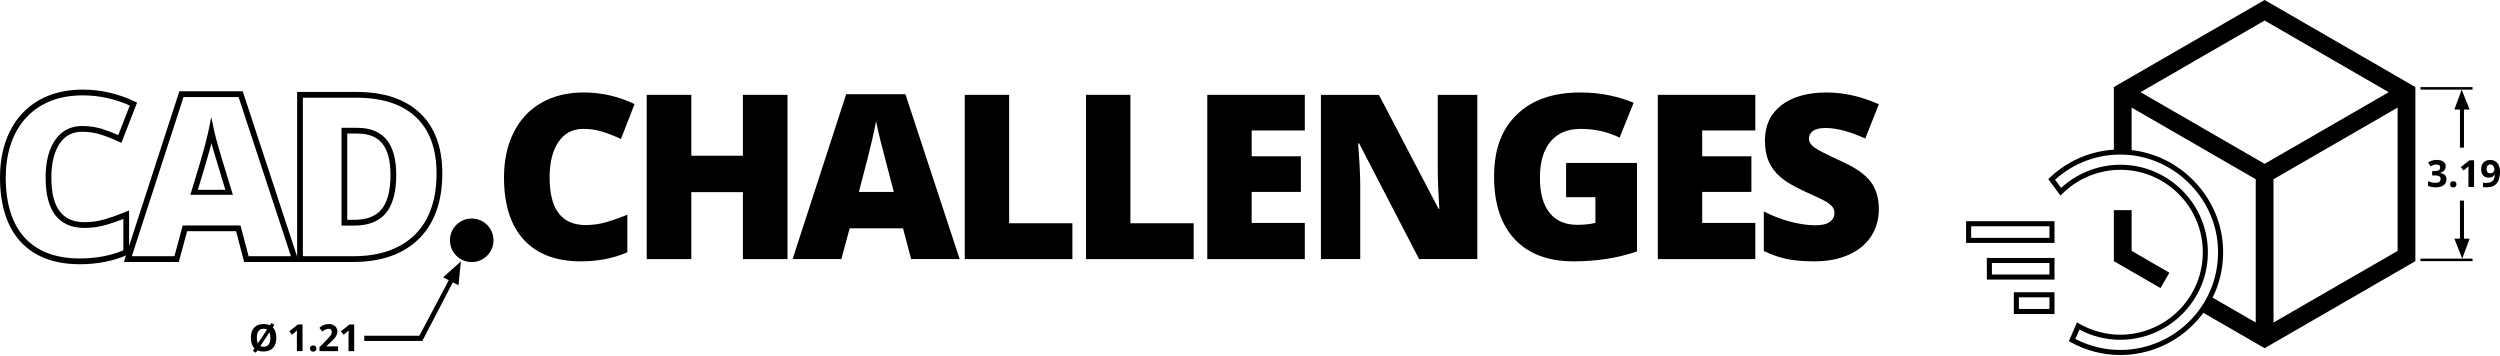
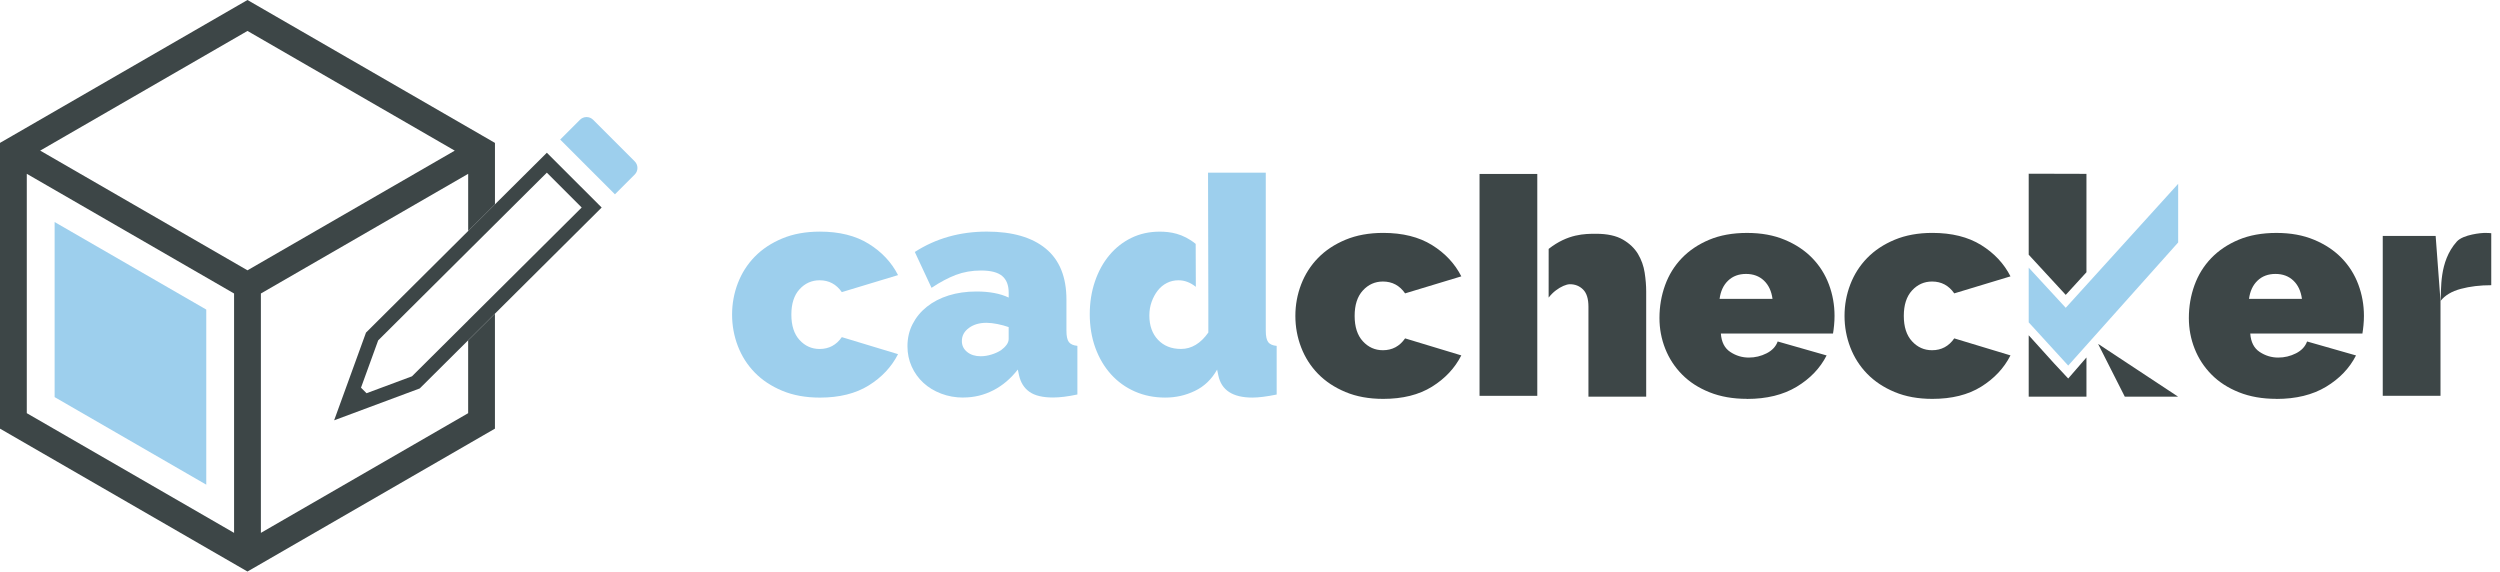
- <svg xmlns="http://www.w3.org/2000/svg" id="Layer_1" viewBox="0 0 3537.75 502.4">
-   <g id="Artwork_28">
-     <g>
-       <g>
-         <g>
-           <path d="m3460.94,235.23c0,2.36-.72,4.37-2.14,6.02-1.43,1.65-3.44,2.79-6.02,3.41v.16c3.05.38,5.36,1.3,6.92,2.78,1.57,1.47,2.35,3.46,2.35,5.95,0,3.63-1.32,6.46-3.95,8.49-2.64,2.02-6.4,3.04-11.29,3.04-4.1,0-7.73-.68-10.9-2.04v-6.79c1.46.74,3.07,1.34,4.83,1.81s3.5.7,5.22.7c2.64,0,4.58-.45,5.84-1.34,1.26-.9,1.89-2.34,1.89-4.32,0-1.77-.72-3.03-2.17-3.77-1.45-.74-3.75-1.11-6.92-1.11h-2.87v-6.12h2.92c2.93,0,5.07-.38,6.42-1.15,1.35-.77,2.03-2.08,2.03-3.94,0-2.86-1.79-4.28-5.37-4.28-1.24,0-2.5.21-3.79.62-1.28.41-2.71,1.12-4.27,2.14l-3.69-5.5c3.44-2.48,7.55-3.72,12.32-3.72,3.91,0,7,.79,9.26,2.38,2.26,1.59,3.4,3.79,3.4,6.61Z" />
-           <path d="m3467.11,260.85c0-1.45.39-2.54,1.16-3.28s1.9-1.11,3.38-1.11,2.54.38,3.32,1.14c.78.76,1.17,1.84,1.17,3.25s-.4,2.44-1.19,3.22c-.79.78-1.89,1.18-3.31,1.18s-2.57-.39-3.36-1.15c-.79-.77-1.19-1.84-1.19-3.24Z" />
-           <path d="m3501.03,264.55h-7.98v-21.86l.08-3.59.13-3.93c-1.33,1.32-2.25,2.19-2.76,2.61l-4.34,3.49-3.85-4.81,12.17-9.69h6.56v37.77Z" />
-           <path d="m3537.75,242.9c0,7.44-1.57,12.99-4.7,16.67-3.13,3.66-7.88,5.5-14.24,5.5-2.24,0-3.93-.12-5.09-.36v-6.41c1.45.36,2.96.54,4.55.54,2.67,0,4.86-.39,6.59-1.18,1.72-.78,3.04-2.02,3.95-3.7.91-1.68,1.44-3.99,1.58-6.94h-.31c-1,1.62-2.15,2.75-3.46,3.41-1.31.66-2.95.98-4.91.98-3.29,0-5.88-1.05-7.78-3.16-1.89-2.11-2.84-5.04-2.84-8.8,0-4.05,1.15-7.25,3.45-9.59,2.3-2.35,5.43-3.53,9.39-3.53,2.79,0,5.23.66,7.32,1.96,2.09,1.31,3.7,3.21,4.82,5.7,1.12,2.49,1.68,5.45,1.68,8.9Zm-13.67-10.16c-1.65,0-2.95.57-3.88,1.71-.93,1.14-1.4,2.77-1.4,4.9,0,1.83.42,3.28,1.27,4.34.84,1.07,2.13,1.61,3.85,1.61,1.62,0,3-.53,4.16-1.59,1.15-1.06,1.73-2.28,1.73-3.66,0-2.05-.54-3.78-1.62-5.19-1.08-1.41-2.45-2.12-4.12-2.12Z" />
-         </g>
-         <rect x="3425.21" y="123.24" width="73.69" height="3.59" />
-         <rect x="3425.21" y="365.96" width="73.69" height="3.59" />
-         <path d="m3000.51,502.4c-24.44,0-48.65-6.23-70-18l-2.86-1.58,11.51-26.61,3.49,2c17.59,10.09,37.59,15.43,57.86,15.43,32.19,0,63.28-13.54,85.31-37.16,22.32-23.93,33.36-55.12,31.08-87.84-4.02-57.71-50.59-104.18-108.32-108.08-33.32-2.25-66.08,9.9-89.87,33.32l-2.95,2.91-17.24-23.39,2.32-2.19c28.59-26.97,65.94-41,105.13-39.59,73.22,2.69,134.55,61.99,139.63,134.99,2.83,40.76-10.93,79.64-38.74,109.46-27.45,29.43-66.2,46.3-106.32,46.3Zm-63.65-22.75c19.58,10.19,41.52,15.57,63.65,15.57,38.13,0,74.97-16.05,101.07-44.02,26.44-28.35,39.52-65.3,36.83-104.05-4.82-69.39-63.12-125.75-132.72-128.31h0c-36.21-1.35-70.73,11.25-97.6,35.48l8.56,11.61c24.97-23,58.39-34.82,92.4-32.52,61.3,4.14,110.74,53.47,115.01,114.75,2.42,34.72-9.3,67.83-32.99,93.24-23.38,25.07-56.39,39.44-90.56,39.44-20.18,0-40.12-4.98-57.92-14.44l-5.73,13.25Z" />
-         <g>
-           <path d="m3405.43,115.92L3204.66,0l-.09.05-200.68,115.86-12.59,7.27v92.76l25.16.42v-64.14l175.62,101.39v202.8l-64.83-37.43-12.91,21.6,65.16,37.62,25.07,14.48v.1l.09-.05h0s0,0,0,0l25.16-14.53,188.19-108.66V123.19l-12.59-7.27Zm-200.77,115.92l-.09-.05-175.52-101.34,175.52-101.34.09-.05,175.61,101.39-175.61,101.39Zm188.2,123.19l-175.62,101.39v-202.8l175.62-101.39v202.8Z" />
-           <polygon points="3016.46 297.32 2991.3 297.32 2991.3 369.55 3057.34 407.69 3069.92 385.9 3016.46 355.03 3016.46 297.32" />
-         </g>
-         <path d="m2907.33,343.76h-125.11v-30.75h125.11v30.75Zm-117.92-7.19h110.73v-16.37h-110.73v16.37Z" />
-         <path d="m2907.33,395.64h-95.75v-30.63h95.75v30.63Zm-88.56-7.19h81.37v-16.25h-81.37v16.25Z" />
-         <path d="m2907.33,444.37h-57.58v-30.82h57.58v30.82Zm-50.39-7.19h43.2v-16.44h-43.2v16.44Z" />
-         <polygon points="3494.7 337.78 3494.71 337.74 3486.78 337.74 3486.78 283.86 3483.93 283.86 3481.08 283.86 3481.08 337.74 3473.14 337.74 3473.16 337.78 3484.23 365.73 3484.31 365.96 3494.03 339.6 3494.71 337.78 3494.7 337.78" />
-         <polygon points="3473.16 155.01 3473.14 155.04 3481.08 155.04 3481.08 208.93 3483.93 208.93 3486.78 208.93 3486.78 155.04 3494.71 155.04 3494.7 155.01 3483.63 127.05 3483.54 126.83 3473.83 153.19 3473.14 155.01 3473.16 155.01" />
-       </g>
-       <g>
-         <path d="m112.82,373.9c-36.11,0-64.26-10.71-83.68-31.84C9.8,321.02,0,290.41,0,251.06c0-24.58,4.72-46.53,14.02-65.25,9.38-18.87,23.08-33.6,40.72-43.76,17.56-10.12,38.44-15.25,62.05-15.25,25.61,0,50.43,5.64,73.77,16.77l3.41,1.63-22.19,57.03-3.94-1.85c-8.38-3.93-16.88-7.29-25.27-9.98-8.15-2.61-17.04-3.94-26.42-3.94-13.64,0-23.98,5.43-31.62,16.59-7.86,11.49-11.85,27.76-11.85,48.34,0,42.41,15.36,63.02,46.96,63.02,9.84,0,19.51-1.39,28.73-4.12,9.49-2.82,19.14-6.25,28.7-10.19l5.62-2.32v61.84l-2.42,1.07c-19.83,8.78-42.53,13.23-67.47,13.23Zm3.97-238.96c-22.16,0-41.67,4.77-57.99,14.16-16.22,9.35-28.84,22.92-37.5,40.34-8.74,17.58-13.17,38.31-13.17,61.62,0,37.24,9.08,66,26.99,85.48,17.81,19.38,43.95,29.21,77.69,29.21,22.78,0,43.54-3.86,61.75-11.49v-44.4c-7.97,3.11-15.97,5.87-23.87,8.21-9.98,2.96-20.42,4.46-31.05,4.46-36.56,0-55.1-23.94-55.1-71.16,0-22.25,4.47-40.06,13.27-52.93,9.13-13.36,22.03-20.14,38.34-20.14,10.23,0,19.95,1.46,28.91,4.33,7.4,2.38,14.88,5.25,22.28,8.56l16.29-41.86c-21.24-9.55-43.71-14.39-66.84-14.39Z" />
-         <g>
-           <path d="m343.49,129.18h-89.69l-78.48,241.53h77.72l11.76-43.56h69.26l11.45,43.56h77.44l-79.47-241.53Zm-3.15,189.83h-81.77l-11.76,43.56h-60.28l73.19-225.25h77.88l74.11,225.25h-59.92l-11.45-43.56Z" />
-           <path d="m309.62,209.86c-3.32-11.53-5.53-19.87-6.56-24.79l-4.07-19.35-3.96,19.36c-.93,4.55-2.82,12.26-5.62,22.92-2.79,10.61-9.08,31.87-18.69,63.22l-1.35,4.42h60.15l-11.39-37.43c-2.31-7.22-5.17-16.76-8.5-28.36Zm-29.66,58.75c8.88-29.02,14.73-48.87,17.41-59.05.65-2.49,1.26-4.8,1.8-6.95.75,2.72,1.59,5.7,2.53,8.94,3.35,11.65,6.23,21.25,8.54,28.49l8.7,28.57h-38.98Z" />
-         </g>
-         <path d="m499.74,370.72h-79.27v-240.58h84.52c38.2,0,68.21,10,89.2,29.72,21.05,19.79,31.73,48.6,31.73,85.64,0,39.74-11.19,70.89-33.25,92.57-22.05,21.66-53.31,32.65-92.92,32.65Zm-71.13-8.14h71.13c37.4,0,66.74-10.2,87.21-30.31,20.45-20.1,30.82-49.29,30.82-86.77,0-34.7-9.81-61.52-29.16-79.71-19.42-18.26-47.56-27.51-83.62-27.51h-76.38v224.3Zm72.72-43.37h-18.06v-138.35h22.35c18.37,0,32.34,5.69,41.54,16.91,9,10.98,13.56,27.79,13.56,49.96,0,23.64-4.8,41.58-14.25,53.35-9.67,12.03-24.86,18.13-45.14,18.13Zm-9.92-8.14h9.92c17.7,0,30.75-5.08,38.8-15.09,8.27-10.28,12.46-26.51,12.46-48.25,0-20.24-3.94-35.31-11.72-44.8-7.68-9.37-19.22-13.93-35.25-13.93h-14.21v122.07Z" />
-         <path d="m825.3,182.38c-14.94,0-26.61,6.12-34.98,18.36-8.37,12.24-12.56,29.12-12.56,50.64,0,44.73,17.01,67.09,51.03,67.09,10.28,0,20.24-1.43,29.89-4.29,9.64-2.86,19.34-6.3,29.09-10.33v53.1c-19.4,8.59-41.34,12.88-65.82,12.88-35.08,0-61.98-10.18-80.68-30.53-18.71-20.35-28.06-49.76-28.06-88.24,0-24.06,4.53-45.2,13.59-63.44,9.06-18.23,22.1-32.25,39.11-42.05,17.01-9.8,37.02-14.71,60.02-14.71,25.12,0,49.13,5.46,72.02,16.38l-19.24,49.44c-8.59-4.03-17.17-7.42-25.76-10.18-8.59-2.75-17.81-4.13-27.66-4.13Z" />
-         <path d="m1114.39,366.65h-63.12v-94.76h-72.97v94.76h-63.12v-232.44h63.12v86.17h72.97v-86.17h63.12v232.44Z" />
-         <path d="m1289.33,366.65l-11.45-43.56h-75.52l-11.76,43.56h-69l75.84-233.39h83.79l76.79,233.39h-68.68Zm-24.48-95.08l-10.02-38.16c-2.33-8.48-5.17-19.45-8.51-32.91-3.34-13.46-5.54-23.1-6.6-28.94-.95,5.41-2.84,14.31-5.64,26.71-2.81,12.4-9.04,36.83-18.68,73.29h49.44Z" />
-         <path d="m1365.23,366.65v-232.44h62.8v181.72h89.51v50.72h-152.31Z" />
-         <path d="m1536.83,366.65v-232.44h62.8v181.72h89.51v50.72h-152.31Z" />
-         <path d="m1846.43,366.65h-138v-232.44h138v50.4h-75.2v36.57h69.63v50.4h-69.63v43.88h75.2v51.2Z" />
-         <path d="m2090.53,366.65h-82.35l-84.9-163.76h-1.43c2.01,25.76,3.02,45.42,3.02,58.98v104.77h-55.64v-232.44h82.04l84.58,161.53h.95c-1.49-23.42-2.23-42.23-2.23-56.44v-105.09h55.96v232.44Z" />
-         <path d="m2216.18,230.55h100.32v125.28c-27.24,9.33-57.18,13.99-89.83,13.99-35.83,0-63.51-10.39-83.07-31.16-19.56-20.77-29.33-50.4-29.33-88.87s10.7-66.72,32.12-87.6c21.41-20.88,51.4-31.32,89.99-31.32,14.63,0,28.43,1.38,41.42,4.13,12.98,2.76,24.3,6.26,33.94,10.49l-19.87,49.29c-16.75-8.27-35.14-12.4-55.17-12.4-18.34,0-32.51,5.96-42.53,17.89-10.02,11.92-15.02,28.96-15.02,51.11s4.53,38.29,13.59,49.68c9.06,11.4,22.12,17.09,39.19,17.09,9.32,0,17.91-.9,25.76-2.7v-36.41h-41.5v-48.49Z" />
-         <path d="m2483.97,366.65h-138v-232.44h138v50.4h-75.2v36.57h69.64v50.4h-69.64v43.88h75.2v51.2Z" />
-         <path d="m2658.75,296.05c0,14.42-3.66,27.22-10.97,38.4-7.31,11.18-17.86,19.87-31.64,26.07-13.78,6.2-29.94,9.3-48.49,9.3-15.48,0-28.46-1.09-38.95-3.26-10.49-2.17-21.41-5.96-32.75-11.37v-55.96c11.98,6.15,24.43,10.95,37.36,14.39,12.93,3.45,24.8,5.17,35.61,5.17,9.32,0,16.16-1.61,20.51-4.85,4.34-3.23,6.52-7.39,6.52-12.48,0-3.18-.87-5.96-2.62-8.35-1.75-2.38-4.56-4.79-8.43-7.23-3.87-2.44-14.18-7.42-30.92-14.94-15.16-6.89-26.53-13.57-34.1-20.03-7.58-6.46-13.2-13.88-16.85-22.26-3.66-8.37-5.48-18.28-5.48-29.73,0-21.41,7.79-38.1,23.37-50.08,15.58-11.98,36.99-17.97,64.23-17.97,24.06,0,48.59,5.56,73.61,16.69l-19.24,48.49c-21.73-9.96-40.49-14.94-56.28-14.94-8.16,0-14.1,1.43-17.81,4.29-3.71,2.86-5.56,6.42-5.56,10.65,0,4.56,2.36,8.64,7.07,12.24,4.71,3.6,17.51,10.18,38.39,19.71,20.03,9.01,33.94,18.68,41.73,29.01,7.79,10.33,11.69,23.35,11.69,39.03Z" />
-         <circle cx="667.53" cy="340.03" r="30.82" />
-         <g>
-           <g>
-             <path d="m391.01,477.97c0,6.25-1.55,11.06-4.65,14.41-3.1,3.36-7.54,5.04-13.33,5.04-3.39,0-6.29-.56-8.68-1.68l-2.33,3.49-4.19-2.79,2.33-3.51c-3.41-3.34-5.12-8.34-5.12-15.01,0-6.28,1.55-11.09,4.66-14.4,3.11-3.31,7.56-4.97,13.37-4.97,3.41,0,6.37.6,8.89,1.8l2.17-3.23,4.13,2.69-2.27,3.39c3.34,3.34,5.01,8.27,5.01,14.78Zm-27.57,0c0,3.29.48,5.93,1.45,7.93l13.07-19.53c-1.45-.78-3.07-1.16-4.88-1.16-3.19,0-5.59,1.07-7.21,3.22-1.62,2.14-2.43,5.33-2.43,9.55Zm19.17,0c0-3.1-.44-5.66-1.32-7.68l-12.92,19.4c1.31.68,2.86,1.01,4.65,1.01,6.39,0,9.58-4.24,9.58-12.73Z" />
-             <path d="m428.09,496.9h-7.98v-21.86l.08-3.59.13-3.93c-1.33,1.32-2.25,2.19-2.76,2.61l-4.34,3.49-3.85-4.81,12.17-9.69h6.56v37.77Z" />
-             <path d="m438.67,493.21c0-1.45.39-2.54,1.16-3.28.78-.74,1.9-1.11,3.38-1.11s2.54.38,3.32,1.14c.78.76,1.17,1.84,1.17,3.25s-.4,2.44-1.19,3.22-1.89,1.18-3.31,1.18-2.57-.39-3.36-1.15-1.19-1.84-1.19-3.24Z" />
-             <path d="m478.46,496.9h-26.4v-5.56l9.48-9.58c2.81-2.88,4.64-4.87,5.5-5.98.86-1.11,1.48-2.14,1.86-3.08.38-.95.57-1.93.57-2.95,0-1.51-.42-2.64-1.25-3.38-.84-.74-1.95-1.11-3.35-1.11-1.46,0-2.89.33-4.26,1.01-1.38.67-2.82,1.63-4.31,2.87l-4.34-5.14c1.86-1.59,3.4-2.7,4.62-3.36,1.22-.66,2.56-1.16,4-1.51,1.45-.35,3.07-.53,4.86-.53,2.36,0,4.44.43,6.25,1.3,1.81.86,3.21,2.07,4.21,3.62,1,1.55,1.5,3.32,1.5,5.32,0,1.74-.31,3.37-.92,4.9-.61,1.53-1.56,3.09-2.84,4.69-1.28,1.6-3.55,3.88-6.78,6.84l-4.86,4.57v.36h16.46v6.72Z" />
-             <path d="m501.2,496.9h-7.98v-21.86l.08-3.59.13-3.93c-1.33,1.32-2.25,2.19-2.76,2.61l-4.34,3.49-3.85-4.81,12.17-9.69h6.56v37.77Z" />
-           </g>
-           <polygon points="628.76 390.95 627.29 392.28 627.13 392.43 635.07 396.57 593.42 475.07 515.5 475.07 515.5 482.45 597.65 482.45 601.33 475.38 601.49 475.07 640.78 399.58 640.8 399.59 640.81 399.55 648.77 403.69 648.79 403.47 652.26 369.83 628.76 390.95" />
-         </g>
-       </g>
-     </g>
-   </g>
+ <svg xmlns="http://www.w3.org/2000/svg" id="Layer_1" viewBox="0 0 1000.43 228.71">
+   <defs>
+     <style>.cls-1{fill:none;}.cls-1,.cls-2,.cls-3{stroke-width:0px;}.cls-2{fill:#3d4647;}.cls-3{fill:#9dcfed;}</style>
+   </defs>
+   <path class="cls-3" d="M246.08,77.76l-21.91-21.91,7.92-7.92c1.45-1.45,3.81-1.45,5.26,0l16.65,16.65c1.45,1.45,1.45,3.81,0,5.26l-7.92,7.92Z" />
+   <polygon class="cls-1" points="99.03 12.38 16.08 60.27 99.03 108.17 181.99 60.28 99.03 12.38" />
+   <polygon class="cls-1" points="10.72 165.34 93.67 213.24 93.67 117.45 10.72 69.56 10.72 165.34" />
+   <polygon class="cls-1" points="10.72 165.34 93.67 213.24 93.67 117.45 10.72 69.56 10.72 165.34" />
+   <polygon class="cls-1" points="104.39 117.45 104.39 213.24 187.35 165.34 187.35 136.19 167.97 155.45 133.71 168.21 146.46 133.11 187.35 92.45 187.35 69.56 104.39 117.45" />
+   <polygon class="cls-1" points="99.03 12.38 16.08 60.27 99.03 108.17 181.99 60.28 99.03 12.38" />
+   <polygon class="cls-1" points="218.83 69.09 198.07 89.74 187.35 100.41 151.34 136.22 144.46 155.14 146.68 157.36 164.86 150.59 187.35 128.23 198.07 117.57 232.79 83.04 218.83 69.09" />
+   <path class="cls-2" d="M187.35,165.34l-82.95,47.9v-95.79l82.95-47.89v22.89l10.72-10.66v-24.6l-5.36-3.1L99.03,0,0,57.18v114.35l99.03,57.18,99.03-57.18v-46.01l-10.72,10.66v29.16ZM93.67,213.24L10.72,165.34v-95.79l82.95,47.9v95.79ZM16.08,60.27L99.03,12.38l82.95,47.9-82.95,47.89L16.08,60.27Z" />
+   <path class="cls-2" d="M218.84,61.12l-20.78,20.66-10.72,10.66-40.88,40.66-12.75,35.1,34.26-12.76,19.37-19.26,10.72-10.66,42.71-42.47-21.93-21.93ZM187.35,128.23l-22.49,22.36-18.18,6.77-2.22-2.22,6.87-18.92,36.01-35.82,10.72-10.66,20.77-20.65,13.95,13.95-34.72,34.52-10.72,10.66Z" />
+   <polygon class="cls-3" points="21.86 88.85 82.54 123.88 82.54 193.95 21.86 158.91 21.86 88.85" />
+   <path class="cls-2" d="M518.37,126.41c0-4.38.77-8.57,2.31-12.59,1.54-4.01,3.79-7.54,6.75-10.58,2.96-3.04,6.63-5.47,11.01-7.3,4.38-1.82,9.4-2.74,15.08-2.74,7.78,0,14.29,1.62,19.52,4.86,5.23,3.24,9.14,7.42,11.74,12.53l-22.5,6.81c-2.19-3.16-5.15-4.74-8.88-4.74-3.16,0-5.84,1.2-8.03,3.59-2.19,2.39-3.28,5.78-3.28,10.16s1.09,7.76,3.28,10.15c2.19,2.39,4.86,3.59,8.03,3.59,3.73,0,6.69-1.58,8.88-4.74l22.5,6.81c-2.6,5.11-6.51,9.28-11.74,12.53-5.23,3.25-11.74,4.87-19.52,4.87-5.68,0-10.7-.91-15.08-2.74s-8.05-4.26-11.01-7.3c-2.96-3.04-5.21-6.57-6.75-10.58-1.54-4.01-2.31-8.21-2.31-12.59Z" />
+   <polygon class="cls-2" points="592.07 69.61 592.07 158.4 615.18 158.4 615.18 122.52 615.18 69.61 592.07 69.61" />
+   <path class="cls-2" d="M619.72,119.09c.89-1.13,1.84-2.09,2.86-2.86,1.01-.77,2.03-1.38,3.04-1.82,1.01-.44,1.89-.67,2.61-.67,2.11,0,3.87.71,5.29,2.13,1.42,1.42,2.13,3.71,2.13,6.87v36h23.11v-42.08c0-2.35-.2-4.86-.61-7.54-.41-2.68-1.3-5.17-2.67-7.48-1.38-2.31-3.41-4.24-6.08-5.78-2.68-1.54-6.24-2.31-10.7-2.31s-11.27,0-18.97,6.05" />
+   <path class="cls-2" d="M699.1,159.61c-5.59,0-10.58-.87-14.96-2.62-4.38-1.74-8.05-4.11-11.01-7.11-2.96-3-5.21-6.44-6.75-10.34-1.54-3.89-2.31-7.98-2.31-12.28,0-4.62.75-9,2.25-13.13,1.5-4.14,3.73-7.74,6.69-10.82,2.96-3.08,6.61-5.53,10.95-7.36,4.34-1.82,9.38-2.74,15.14-2.74s10.7.91,15.08,2.74c4.38,1.82,8.05,4.26,11.01,7.3,2.96,3.04,5.19,6.57,6.69,10.58,1.5,4.01,2.25,8.21,2.25,12.59,0,1.22-.06,2.45-.18,3.71-.12,1.26-.26,2.37-.43,3.35h-44.88c.24,3.41,1.5,5.86,3.77,7.36,2.27,1.5,4.74,2.25,7.42,2.25,2.51,0,4.88-.57,7.11-1.7,2.23-1.13,3.71-2.72,4.44-4.74l19.58,5.59c-2.6,5.11-6.59,9.28-11.98,12.53-5.39,3.25-12.02,4.87-19.88,4.87ZM709.31,119.6c-.41-3.08-1.54-5.51-3.41-7.3-1.87-1.78-4.26-2.68-7.18-2.68s-5.31.89-7.18,2.68c-1.87,1.78-3,4.22-3.41,7.3h21.16Z" />
+   <path class="cls-2" d="M738.13,126.41c0-4.38.77-8.57,2.31-12.59,1.54-4.01,3.79-7.54,6.75-10.58,2.96-3.04,6.63-5.47,11.01-7.3,4.38-1.82,9.4-2.74,15.08-2.74,7.78,0,14.29,1.62,19.52,4.86,5.23,3.24,9.14,7.42,11.74,12.53l-22.5,6.81c-2.19-3.16-5.15-4.74-8.88-4.74-3.16,0-5.84,1.2-8.03,3.59-2.19,2.39-3.28,5.78-3.28,10.16s1.09,7.76,3.28,10.15c2.19,2.39,4.86,3.59,8.03,3.59,3.73,0,6.69-1.58,8.88-4.74l22.5,6.81c-2.6,5.11-6.51,9.28-11.74,12.53-5.23,3.25-11.74,4.87-19.52,4.87-5.68,0-10.7-.91-15.08-2.74-4.38-1.82-8.05-4.26-11.01-7.3-2.96-3.04-5.21-6.57-6.75-10.58-1.54-4.01-2.31-8.21-2.31-12.59Z" />
+   <path class="cls-2" d="M910.95,159.61c-5.59,0-10.58-.87-14.96-2.62-4.38-1.74-8.05-4.11-11.01-7.11-2.96-3-5.21-6.44-6.75-10.34-1.54-3.89-2.31-7.98-2.31-12.28,0-4.62.75-9,2.25-13.13,1.5-4.14,3.73-7.74,6.69-10.82,2.96-3.08,6.61-5.53,10.95-7.36,4.34-1.82,9.38-2.74,15.14-2.74s10.7.91,15.08,2.74c4.38,1.82,8.05,4.26,11.01,7.3,2.96,3.04,5.19,6.57,6.69,10.58,1.5,4.01,2.25,8.21,2.25,12.59,0,1.22-.06,2.45-.18,3.71-.12,1.26-.26,2.37-.43,3.35h-44.88c.24,3.41,1.5,5.86,3.77,7.36,2.27,1.5,4.74,2.25,7.42,2.25,2.51,0,4.88-.57,7.11-1.7,2.23-1.13,3.71-2.72,4.44-4.74l19.58,5.59c-2.6,5.11-6.59,9.28-11.98,12.53-5.39,3.25-12.02,4.87-19.88,4.87ZM921.17,119.6c-.41-3.08-1.54-5.51-3.41-7.3-1.87-1.78-4.26-2.68-7.18-2.68s-5.31.89-7.18,2.68c-1.87,1.78-3,4.22-3.41,7.3h21.16Z" />
+   <path class="cls-2" d="M834.94,108.94v-39.37l-23.11-.06v32.42c4.9,5.32,9.82,10.64,14.82,16.07,2.77-3.02,5.53-6.04,8.29-9.06Z" />
+   <path class="cls-2" d="M827.64,151.47c-2.14-2.29-3.96-4.19-5.72-6.13-3.37-3.71-6.73-7.45-10.09-11.17v24.56h23.11v-15.68" />
+   <path class="cls-2" d="M850.29,158.73h21.31l-31.89-21.05s-.03.04-.05.07l10.62,20.98Z" />
+   <path class="cls-3" d="M292.96,125.9c0-4.38.77-8.57,2.31-12.59,1.54-4.01,3.79-7.54,6.75-10.58,2.96-3.04,6.63-5.47,11.01-7.3s9.4-2.74,15.08-2.74c7.78,0,14.29,1.62,19.52,4.87,5.23,3.24,9.14,7.42,11.74,12.53l-22.5,6.81c-2.19-3.16-5.15-4.74-8.88-4.74-3.16,0-5.84,1.2-8.03,3.59-2.19,2.39-3.28,5.78-3.28,10.15s1.09,7.77,3.28,10.16c2.19,2.39,4.86,3.59,8.03,3.59,3.73,0,6.69-1.58,8.88-4.74l22.5,6.81c-2.6,5.11-6.51,9.28-11.74,12.53-5.23,3.24-11.74,4.86-19.52,4.86-5.68,0-10.7-.91-15.08-2.74-4.38-1.82-8.05-4.26-11.01-7.3-2.96-3.04-5.21-6.57-6.75-10.58-1.54-4.02-2.31-8.21-2.31-12.59Z" />
+   <path class="cls-3" d="M385.51,159.1c-3.16,0-6.12-.53-8.88-1.58-2.76-1.05-5.13-2.49-7.11-4.32-1.99-1.83-3.55-3.99-4.68-6.51-1.14-2.51-1.7-5.23-1.7-8.15,0-3.24.69-6.2,2.07-8.88,1.38-2.68,3.28-4.99,5.72-6.93s5.33-3.44,8.7-4.5c3.36-1.05,7.07-1.58,11.13-1.58,5.19,0,9.49.81,12.89,2.43v-1.95c0-3-.87-5.23-2.61-6.69-1.74-1.46-4.56-2.19-8.45-2.19-3.65,0-7.01.59-10.09,1.76-3.08,1.18-6.32,2.9-9.73,5.17l-6.69-14.35c8.43-5.43,18.04-8.15,28.82-8.15,10.22,0,18.08,2.27,23.59,6.81,5.51,4.54,8.27,11.35,8.27,20.43v12.4c0,2.19.32,3.71.97,4.56.65.85,1.78,1.36,3.41,1.52v19.46c-1.87.4-3.63.71-5.29.91-1.66.2-3.14.3-4.44.3-4.13,0-7.28-.75-9.42-2.25-2.15-1.5-3.55-3.71-4.2-6.63l-.49-2.31c-2.84,3.65-6.12,6.43-9.85,8.33-3.73,1.91-7.7,2.86-11.92,2.86ZM392.45,142.56c1.38,0,2.8-.22,4.26-.67,1.46-.44,2.75-1.03,3.89-1.76.89-.65,1.62-1.36,2.19-2.13.57-.77.85-1.56.85-2.37v-4.74c-1.38-.49-2.88-.89-4.5-1.22-1.62-.32-3.08-.49-4.38-.49-2.84,0-5.19.69-7.05,2.07-1.87,1.38-2.8,3.12-2.8,5.23,0,1.79.71,3.24,2.13,4.38,1.42,1.14,3.22,1.7,5.41,1.7Z" />
+   <polygon class="cls-2" points="953.51 94.42 953.51 158.4 976.62 158.4 976.62 120.45 974.68 94.42 953.51 94.42" />
+   <path class="cls-2" d="M994.01,93.21c-.67,0-8.3.56-10.88,3.47-7.27,8.17-6.05,19.3-6.51,23.77h0c1.78-2.27,4.5-3.89,8.15-4.86,3.65-.97,7.7-1.46,12.16-1.46v-20.8c-.41-.08-1.38-.13-2.92-.12Z" />
+   <polygon class="cls-2" points="977.53 119.3 976.63 120.45 976.63 120.45 977.53 119.3" />
+   <path class="cls-3" d="M507.5,136.9c-.65-.85-.97-2.37-.97-4.56v-63.24h-23.11l.12,52.54v11.43c-3.08,4.38-6.73,6.57-10.95,6.57-3.81,0-6.87-1.22-9.18-3.65-2.31-2.43-3.47-5.68-3.47-9.73,0-1.95.3-3.77.91-5.47s1.42-3.2,2.43-4.5c1.01-1.3,2.23-2.31,3.65-3.04,1.42-.73,2.98-1.09,4.68-1.09,2.43,0,4.74.87,6.93,2.62l-.06-17.18c-5.16-4.21-10.28-4.9-14.41-4.9s-7.91.83-11.31,2.49c-3.41,1.66-6.35,3.97-8.82,6.93-2.48,2.96-4.4,6.47-5.78,10.52-1.38,4.06-2.07,8.43-2.07,13.14s.75,9.35,2.25,13.44c1.5,4.1,3.59,7.62,6.26,10.58,2.68,2.96,5.86,5.25,9.55,6.87,3.69,1.62,7.72,2.43,12.1,2.43s8.19-.89,11.92-2.68c3.73-1.78,6.69-4.62,8.88-8.51l.49,2.31c1.22,5.92,5.76,8.88,13.62,8.88,2.51,0,5.76-.41,9.73-1.22v-19.46c-1.62-.16-2.76-.67-3.41-1.52Z" />
+   <polygon class="cls-3" points="811.83 107.1 826.65 123.17 871.64 73.56 871.64 97.02 827.64 146.3 811.83 129 811.83 107.1" />
</svg>
